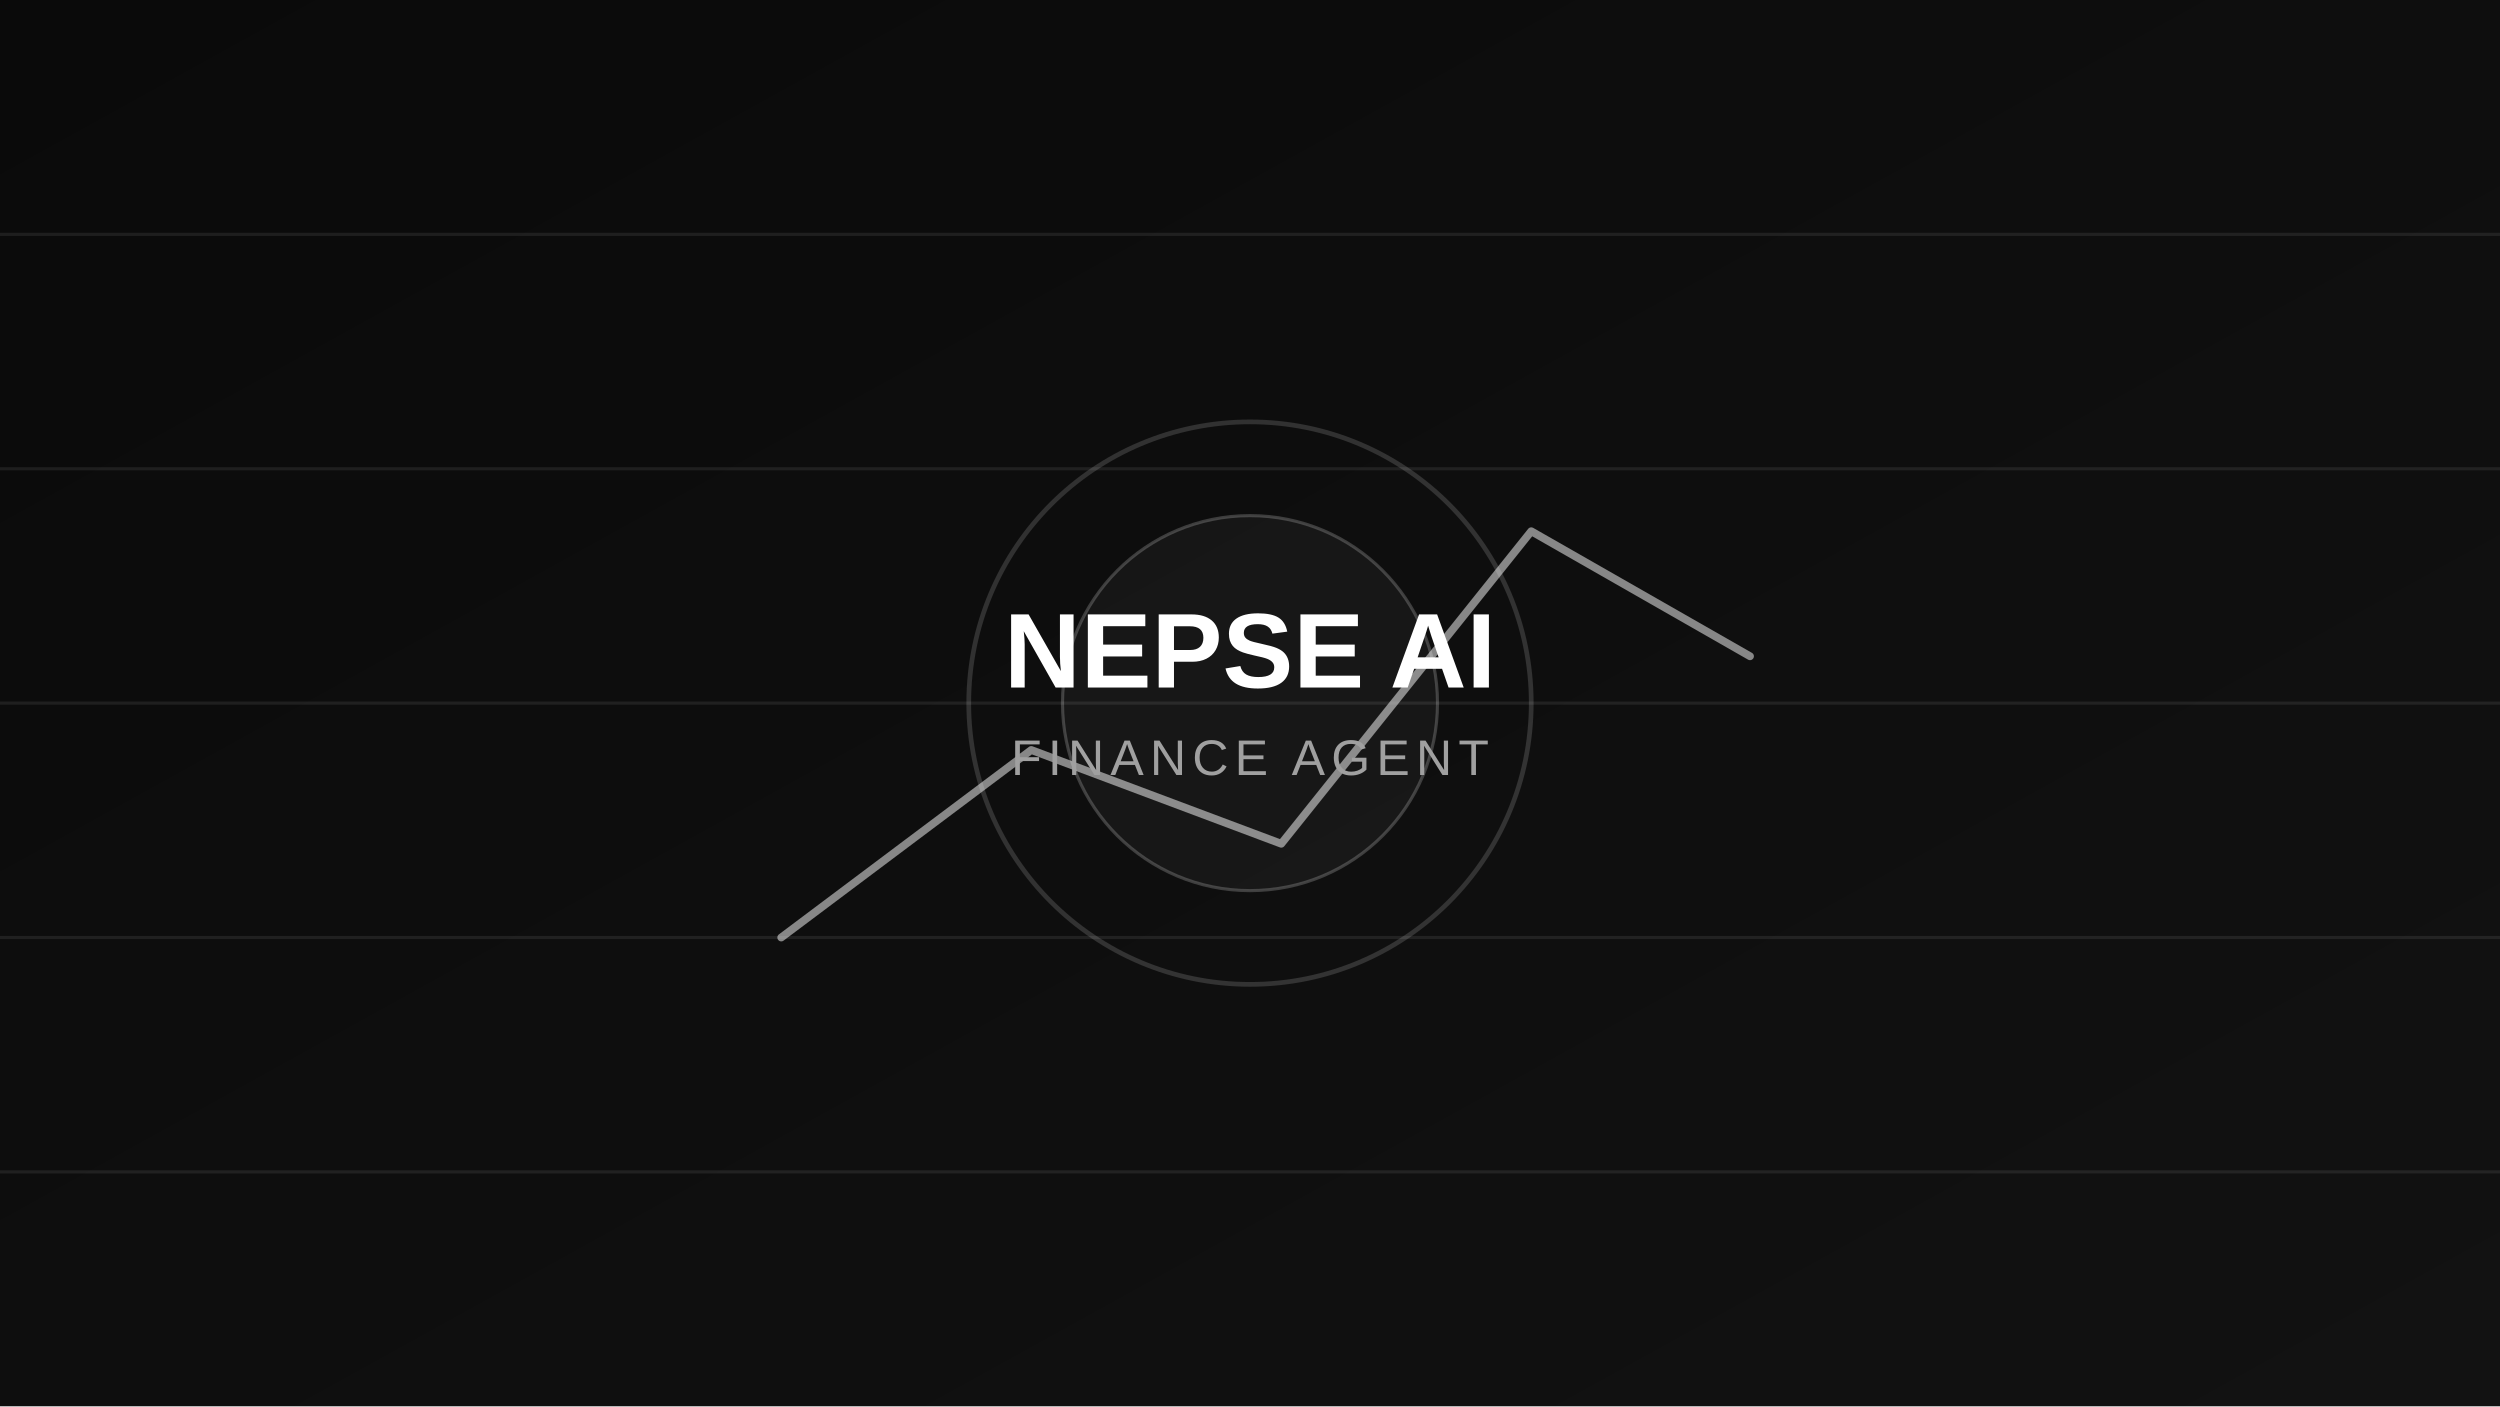
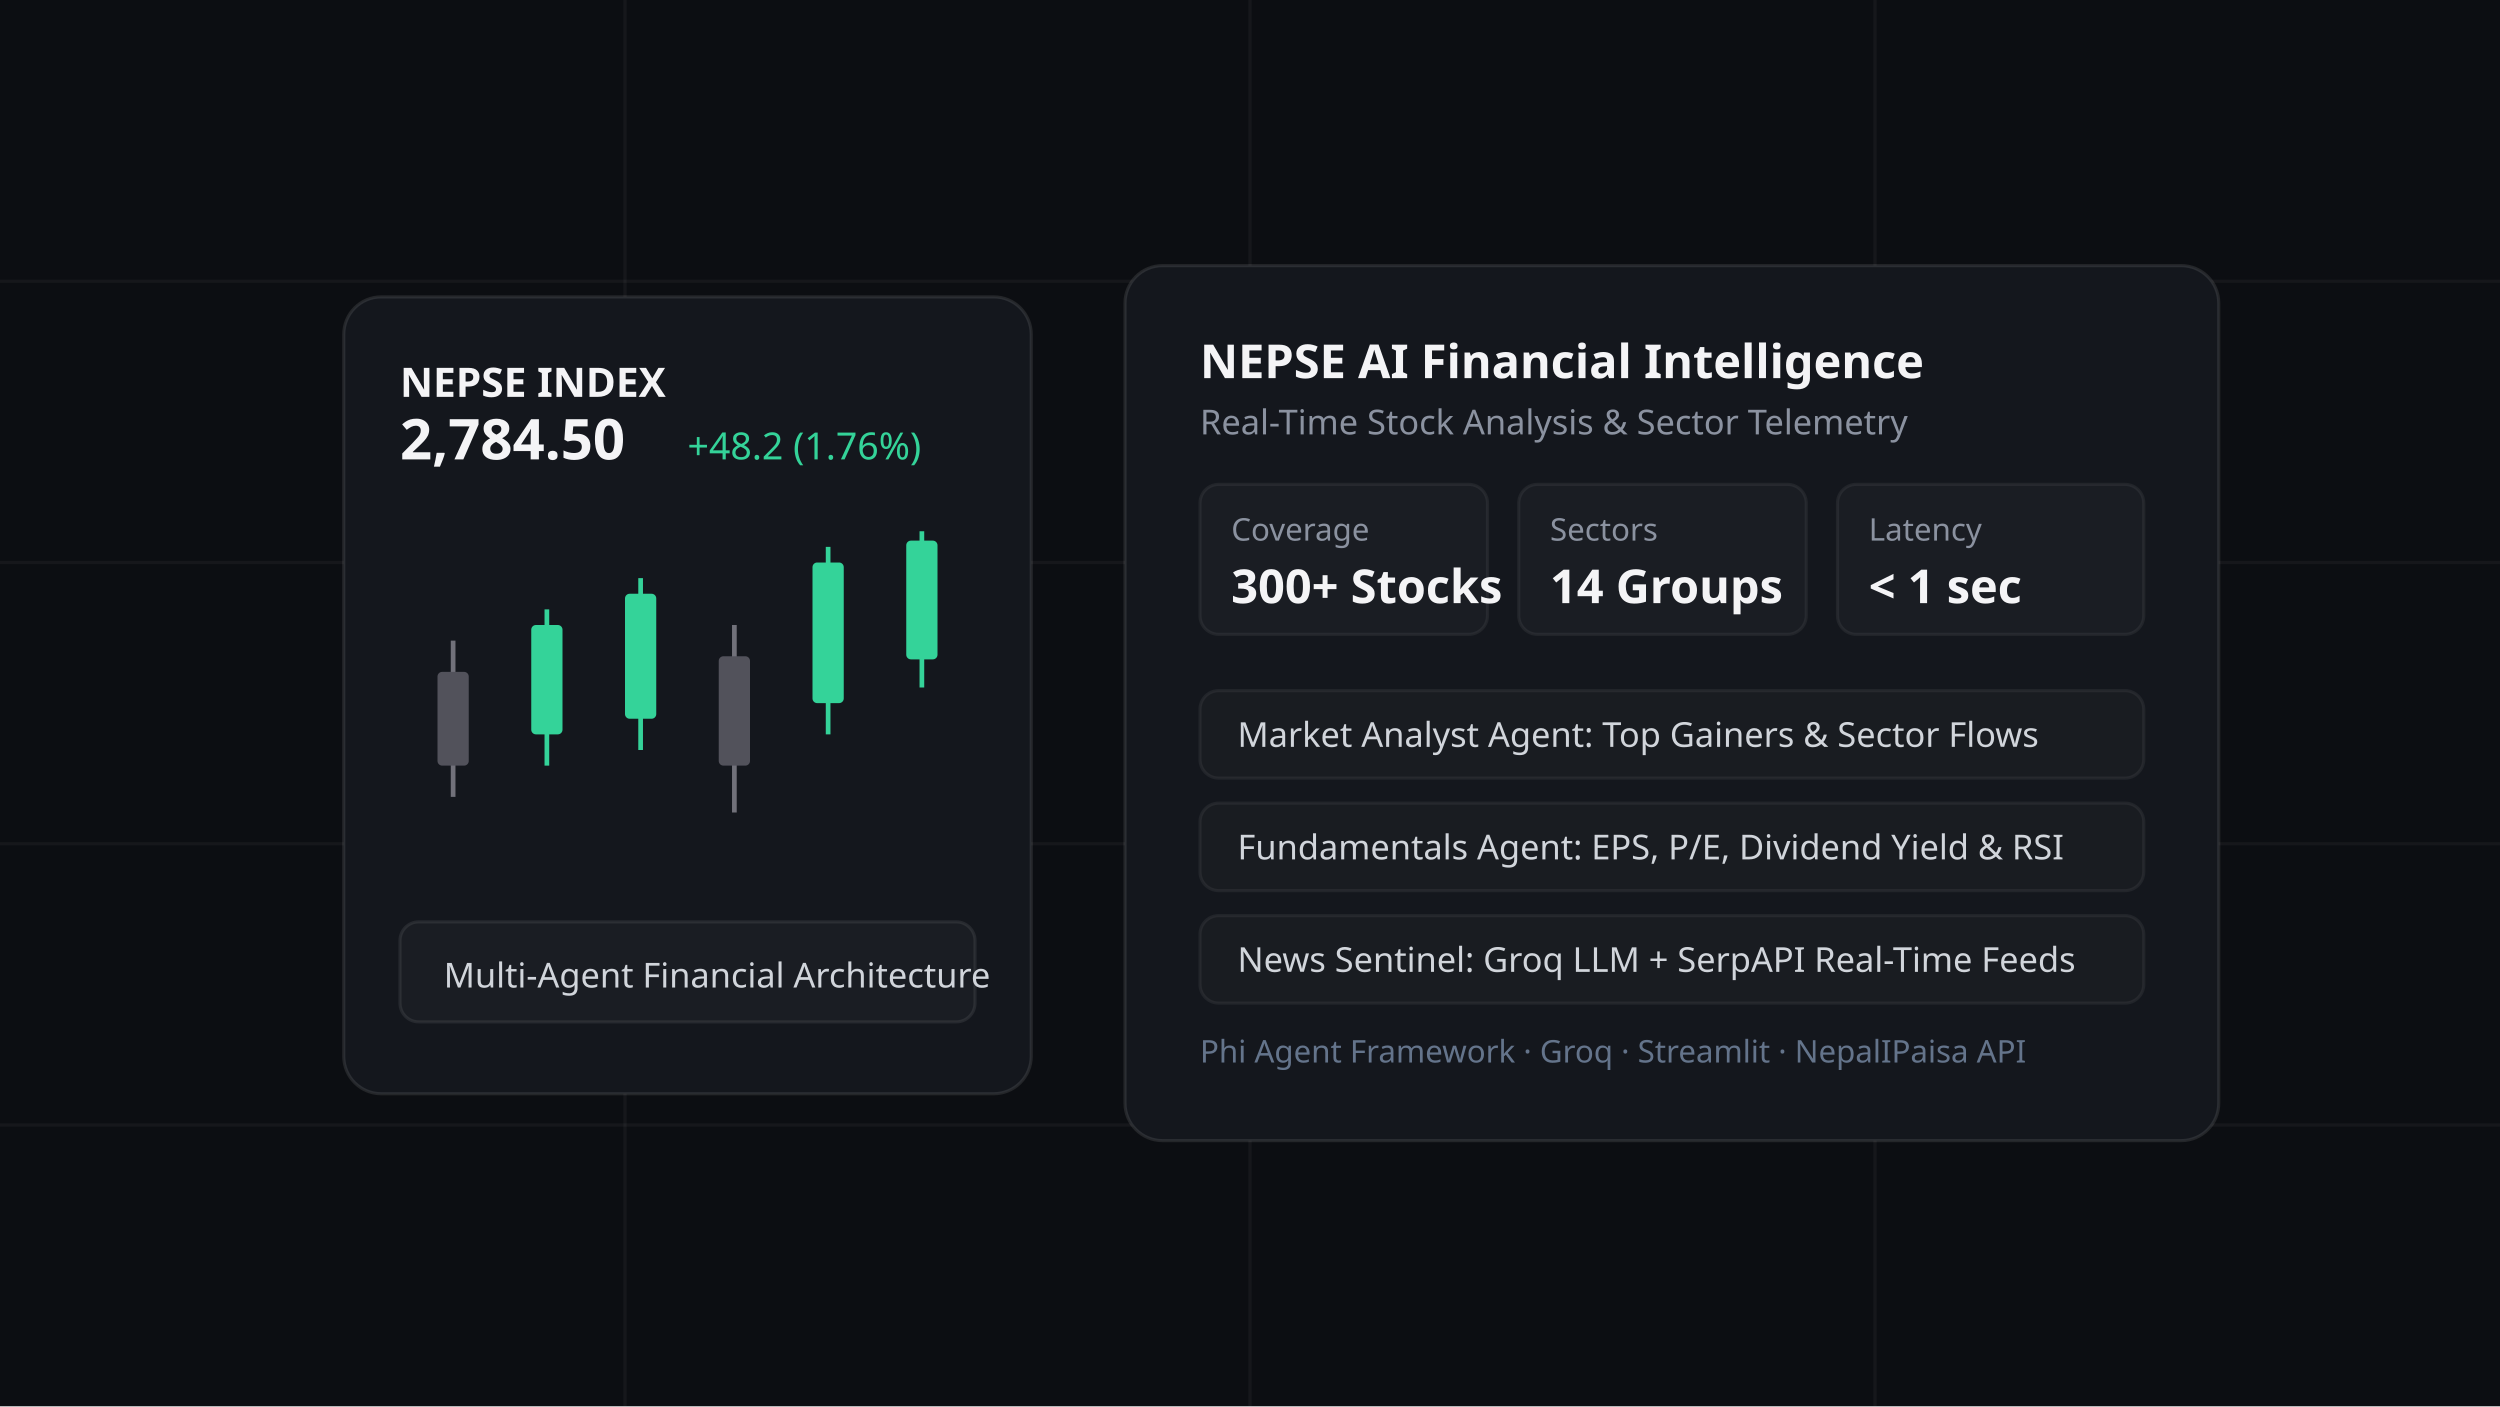
- <svg xmlns="http://www.w3.org/2000/svg" width="800" height="450" viewBox="0 0 800 450">
-   <defs>
-     <linearGradient id="bg" x1="0" y1="0" x2="1" y2="1">
-       <stop offset="0%" stop-color="#0a0a0a" />
-       <stop offset="100%" stop-color="#121212" />
-     </linearGradient>
-   </defs>
-   <rect width="800" height="450" fill="url(#bg)" />
-   <g stroke="rgba(255,255,255,0.08)" stroke-width="1">
-     <line x1="0" y1="75" x2="800" y2="75" />
-     <line x1="0" y1="150" x2="800" y2="150" />
-     <line x1="0" y1="225" x2="800" y2="225" />
-     <line x1="0" y1="300" x2="800" y2="300" />
-     <line x1="0" y1="375" x2="800" y2="375" />
+ <svg xmlns="http://www.w3.org/2000/svg" width="800" height="450" viewBox="0 0 800 450" fill="none">
+   <rect width="800" height="450" fill="#0c0e12" />
+   <g stroke="rgba(255,255,255,0.04)" stroke-width="1">
+     <line x1="0" y1="90" x2="800" y2="90" />
+     <line x1="0" y1="180" x2="800" y2="180" />
+     <line x1="0" y1="270" x2="800" y2="270" />
+     <line x1="0" y1="360" x2="800" y2="360" />
+     <line x1="200" y1="0" x2="200" y2="450" />
+     <line x1="400" y1="0" x2="400" y2="450" />
+     <line x1="600" y1="0" x2="600" y2="450" />
  </g>
-   <polyline points="250,300 330,240 410,270 490,170 560,210" fill="none" stroke="rgba(255,255,255,0.5)" stroke-width="2.5" stroke-linecap="round" stroke-linejoin="round" />
-   <circle cx="400" cy="225" r="90" fill="none" stroke="rgba(255,255,255,0.15)" stroke-width="1.5" />
-   <circle cx="400" cy="225" r="60" fill="rgba(255,255,255,0.04)" stroke="rgba(255,255,255,0.2)" stroke-width="1" />
-   <text x="400" y="220" font-family="Arial, sans-serif" font-size="34" font-weight="700" fill="#ffffff" text-anchor="middle">NEPSE AI</text>
-   <text x="400" y="248" font-family="Arial, sans-serif" font-size="16" letter-spacing="2" fill="#a0a0a0" text-anchor="middle">FINANCE AGENT</text>
+   <g transform="translate(110, 95)">
+     <rect x="0" y="0" width="220" height="255" rx="12" fill="#14171d" stroke="rgba(255,255,255,0.1)" stroke-width="1" />
+     <text x="18" y="32" fill="#f4f4f6" font-family="system-ui, sans-serif" font-size="13" font-weight="700">NEPSE INDEX</text>
+     <text x="18" y="52" fill="#f4f4f6" font-family="system-ui, sans-serif" font-size="18" font-weight="700">2,784.50</text>
+     <text x="110" y="52" fill="#34d399" font-family="system-ui, sans-serif" font-size="12">+48.2 (1.76%)</text>
+     <g transform="translate(20, 70)">
+       <line x1="15" y1="40" x2="15" y2="90" stroke="#71717a" stroke-width="1.5" />
+       <rect x="10" y="50" width="10" height="30" rx="1.5" fill="#52525b" />
+       <line x1="45" y1="30" x2="45" y2="80" stroke="#34d399" stroke-width="1.5" />
+       <rect x="40" y="35" width="10" height="35" rx="1.5" fill="#34d399" />
+       <line x1="75" y1="20" x2="75" y2="75" stroke="#34d399" stroke-width="1.5" />
+       <rect x="70" y="25" width="10" height="40" rx="1.5" fill="#34d399" />
+       <line x1="105" y1="35" x2="105" y2="95" stroke="#71717a" stroke-width="1.5" />
+       <rect x="100" y="45" width="10" height="35" rx="1.5" fill="#52525b" />
+       <line x1="135" y1="10" x2="135" y2="70" stroke="#34d399" stroke-width="1.5" />
+       <rect x="130" y="15" width="10" height="45" rx="1.5" fill="#34d399" />
+       <line x1="165" y1="5" x2="165" y2="55" stroke="#34d399" stroke-width="1.5" />
+       <rect x="160" y="8" width="10" height="38" rx="1.5" fill="#34d399" />
+     </g>
+     <rect x="18" y="200" width="184" height="32" rx="6" fill="rgba(255,255,255,0.03)" stroke="rgba(255,255,255,0.08)" />
+     <text x="32" y="221" fill="#d1d5db" font-family="system-ui, sans-serif" font-size="11" font-weight="500">Multi-Agent Financial Architecture</text>
+   </g>
+   <g transform="translate(360, 85)">
+     <rect x="0" y="0" width="350" height="280" rx="12" fill="#14171d" stroke="rgba(255,255,255,0.1)" stroke-width="1" />
+     <text x="24" y="36" fill="#f4f4f6" font-family="system-ui, sans-serif" font-size="15" font-weight="700">NEPSE AI Financial Intelligence</text>
+     <text x="24" y="54" fill="#8b92a0" font-family="system-ui, sans-serif" font-size="11">Real-Time Stock Analysis &amp; Sector Telemetry</text>
+     <g transform="translate(24, 70)">
+       <rect x="0" y="0" width="92" height="48" rx="6" fill="rgba(255,255,255,0.03)" stroke="rgba(255,255,255,0.06)" />
+       <text x="10" y="18" fill="#8b92a0" font-family="system-ui, sans-serif" font-size="10">Coverage</text>
+       <text x="10" y="38" fill="#f4f4f6" font-family="system-ui, sans-serif" font-size="15" font-weight="700">300+ Stocks</text>
+       <rect x="102" y="0" width="92" height="48" rx="6" fill="rgba(255,255,255,0.03)" stroke="rgba(255,255,255,0.06)" />
+       <text x="112" y="18" fill="#8b92a0" font-family="system-ui, sans-serif" font-size="10">Sectors</text>
+       <text x="112" y="38" fill="#f4f4f6" font-family="system-ui, sans-serif" font-size="15" font-weight="700">14 Groups</text>
+       <rect x="204" y="0" width="98" height="48" rx="6" fill="rgba(255,255,255,0.03)" stroke="rgba(255,255,255,0.06)" />
+       <text x="214" y="18" fill="#8b92a0" font-family="system-ui, sans-serif" font-size="10">Latency</text>
+       <text x="214" y="38" fill="#f4f4f6" font-family="system-ui, sans-serif" font-size="15" font-weight="700">&lt; 1 sec</text>
+     </g>
+     <g transform="translate(24, 136)">
+       <rect x="0" y="0" width="302" height="28" rx="6" fill="rgba(255,255,255,0.02)" stroke="rgba(255,255,255,0.06)" />
+       <text x="12" y="18" fill="#d1d5db" font-family="system-ui, sans-serif" font-size="11">Market Analyst Agent: Top Gainers &amp; Sector Flows</text>
+       <rect x="0" y="36" width="302" height="28" rx="6" fill="rgba(255,255,255,0.02)" stroke="rgba(255,255,255,0.06)" />
+       <text x="12" y="54" fill="#d1d5db" font-family="system-ui, sans-serif" font-size="11">Fundamentals Agent: EPS, P/E, Dividend Yield &amp; RSI</text>
+       <rect x="0" y="72" width="302" height="28" rx="6" fill="rgba(255,255,255,0.02)" stroke="rgba(255,255,255,0.06)" />
+       <text x="12" y="90" fill="#d1d5db" font-family="system-ui, sans-serif" font-size="11">News Sentinel: Groq LLM + SerpAPI Real-Time Feeds</text>
+     </g>
+     <text x="24" y="255" fill="#64748b" font-family="system-ui, sans-serif" font-size="10">Phi Agent Framework · Groq · Streamlit · NepalIPaisa API</text>
+   </g>
</svg>
